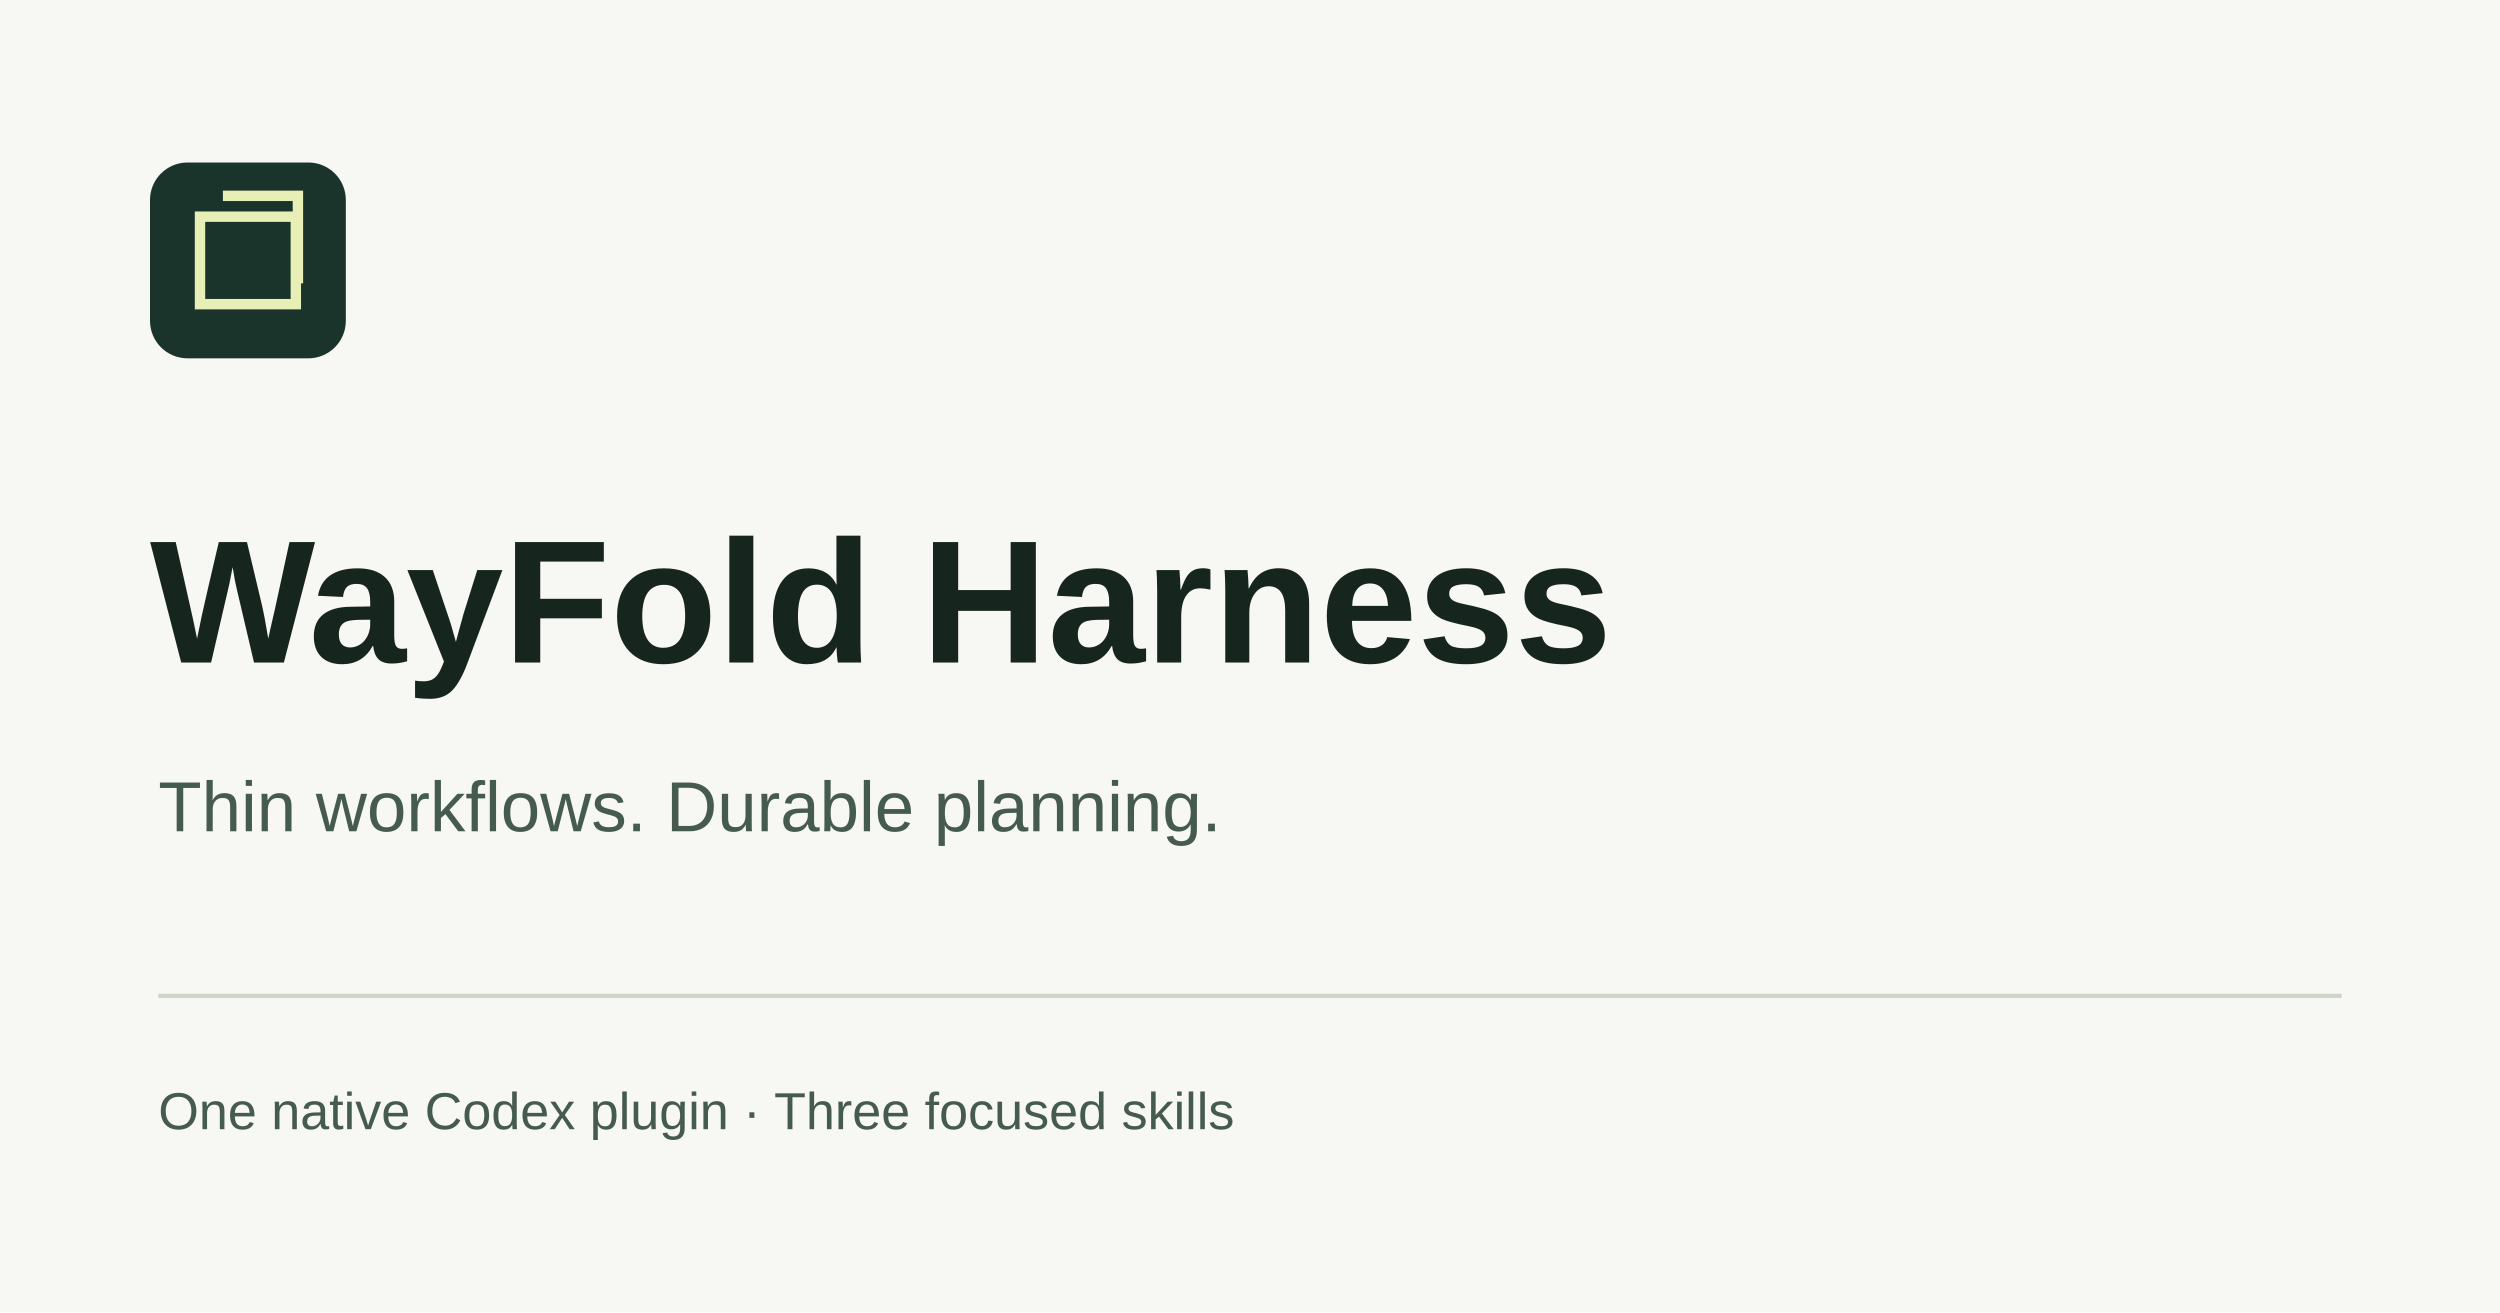
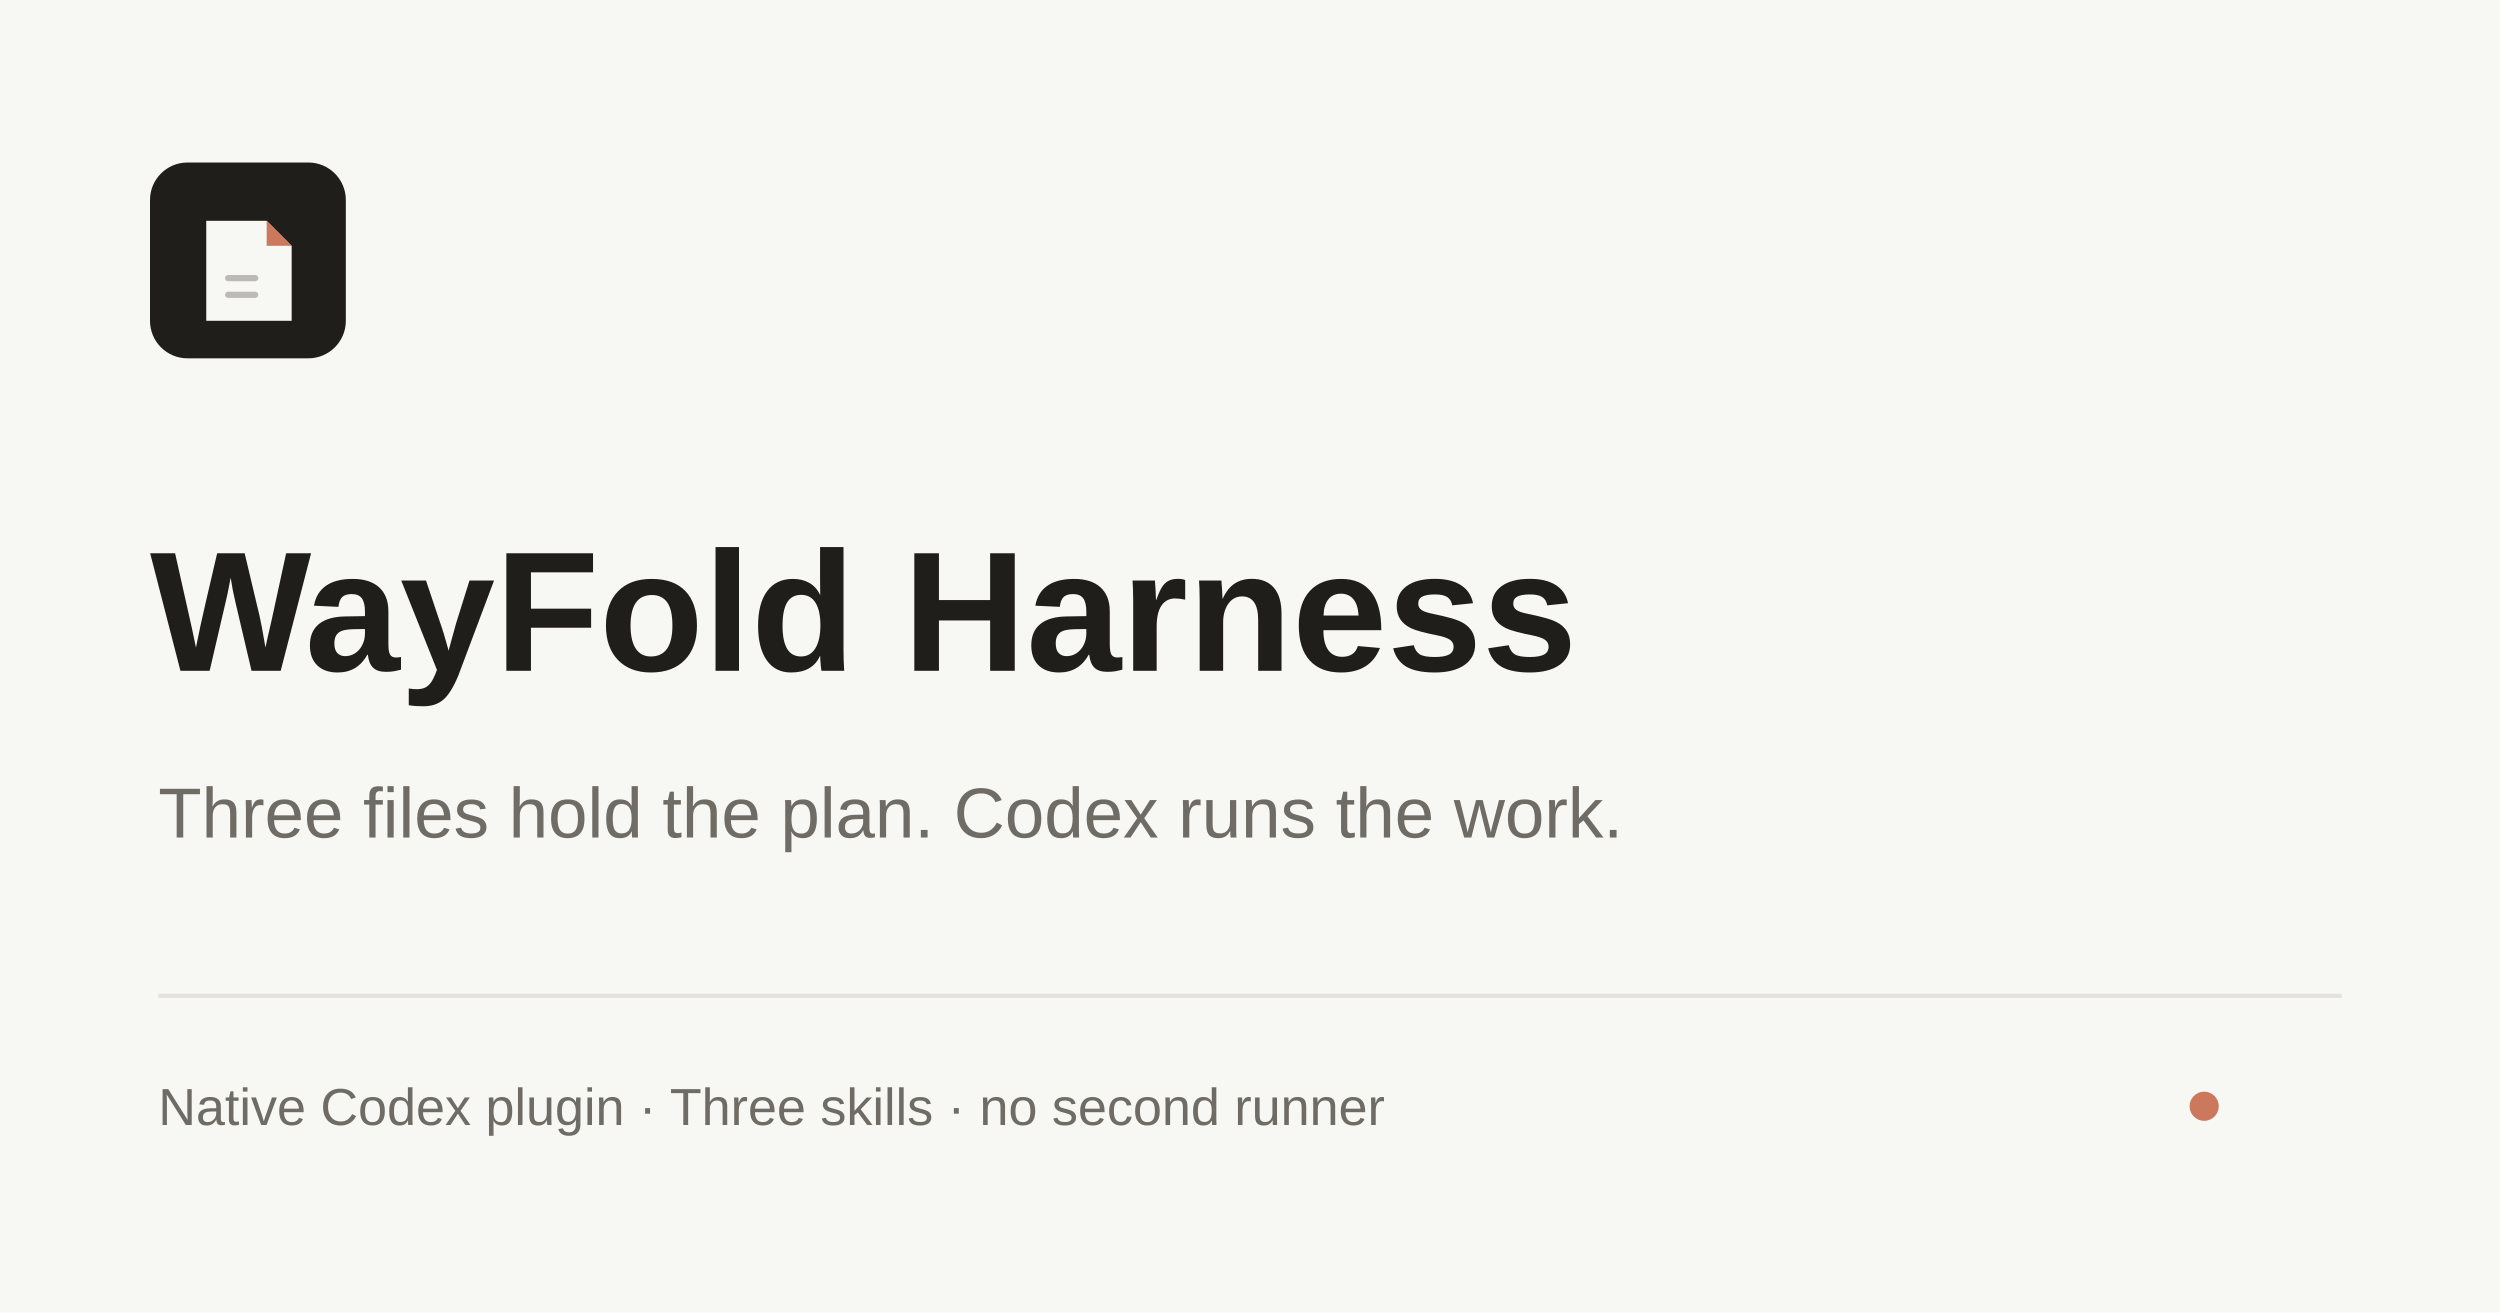
- <svg xmlns="http://www.w3.org/2000/svg" width="1200" height="630" viewBox="0 0 1200 630">
+ <svg xmlns="http://www.w3.org/2000/svg" width="1200" height="630" viewBox="0 0 1200 630" role="img" aria-label="WayFold Harness social card">
  <rect width="1200" height="630" fill="#f7f7f4" />
-   <rect x="72" y="78" width="94" height="94" rx="18" fill="#1b342b" />
-   <path d="M96 104h46v42h-46z M107 94h36v42" fill="none" stroke="#e8efb6" stroke-width="5" />
-   <text x="72" y="318" font-family="Arial,sans-serif" font-size="84" font-weight="700" fill="#17251f">WayFold Harness</text>
-   <text x="76" y="399" font-family="Arial,sans-serif" font-size="34" fill="#465b50">Thin workflows. Durable planning.</text>
-   <path d="M76 478h1048" stroke="#ced5c7" stroke-width="2" />
-   <text x="76" y="542" font-family="Arial,sans-serif" font-size="25" fill="#465b50">One native Codex plugin · Three focused skills</text>
+   <rect x="72" y="78" width="94" height="94" rx="18" fill="#1f1e1a" />
+   <path d="M99 106h29l12 12v36H99z" fill="#f7f7f4" />
+   <path d="M128 106l12 12h-12z" fill="#cc785c" />
+   <g fill="#1f1e1a" opacity="0.28">
+     <rect x="108" y="132" width="16" height="3" rx="1.5" />
+     <rect x="108" y="140" width="16" height="3" rx="1.5" />
+   </g>
+   <text x="72" y="322" font-family="Arial, Helvetica, sans-serif" font-size="82" font-weight="700" fill="#1f1e1a">WayFold Harness</text>
+   <text x="76" y="402" font-family="Arial, Helvetica, sans-serif" font-size="34" fill="#6e6c65">Three files hold the plan. Codex runs the work.</text>
+   <path d="M76 478h1048" stroke="#e3e2dd" stroke-width="2" />
+   <text x="76" y="540" font-family="Arial, Helvetica, sans-serif" font-size="25" fill="#6e6c65">Native Codex plugin · Three skills · no second runner</text>
+   <circle cx="1058" cy="531" r="7" fill="#cc785c" />
</svg>
